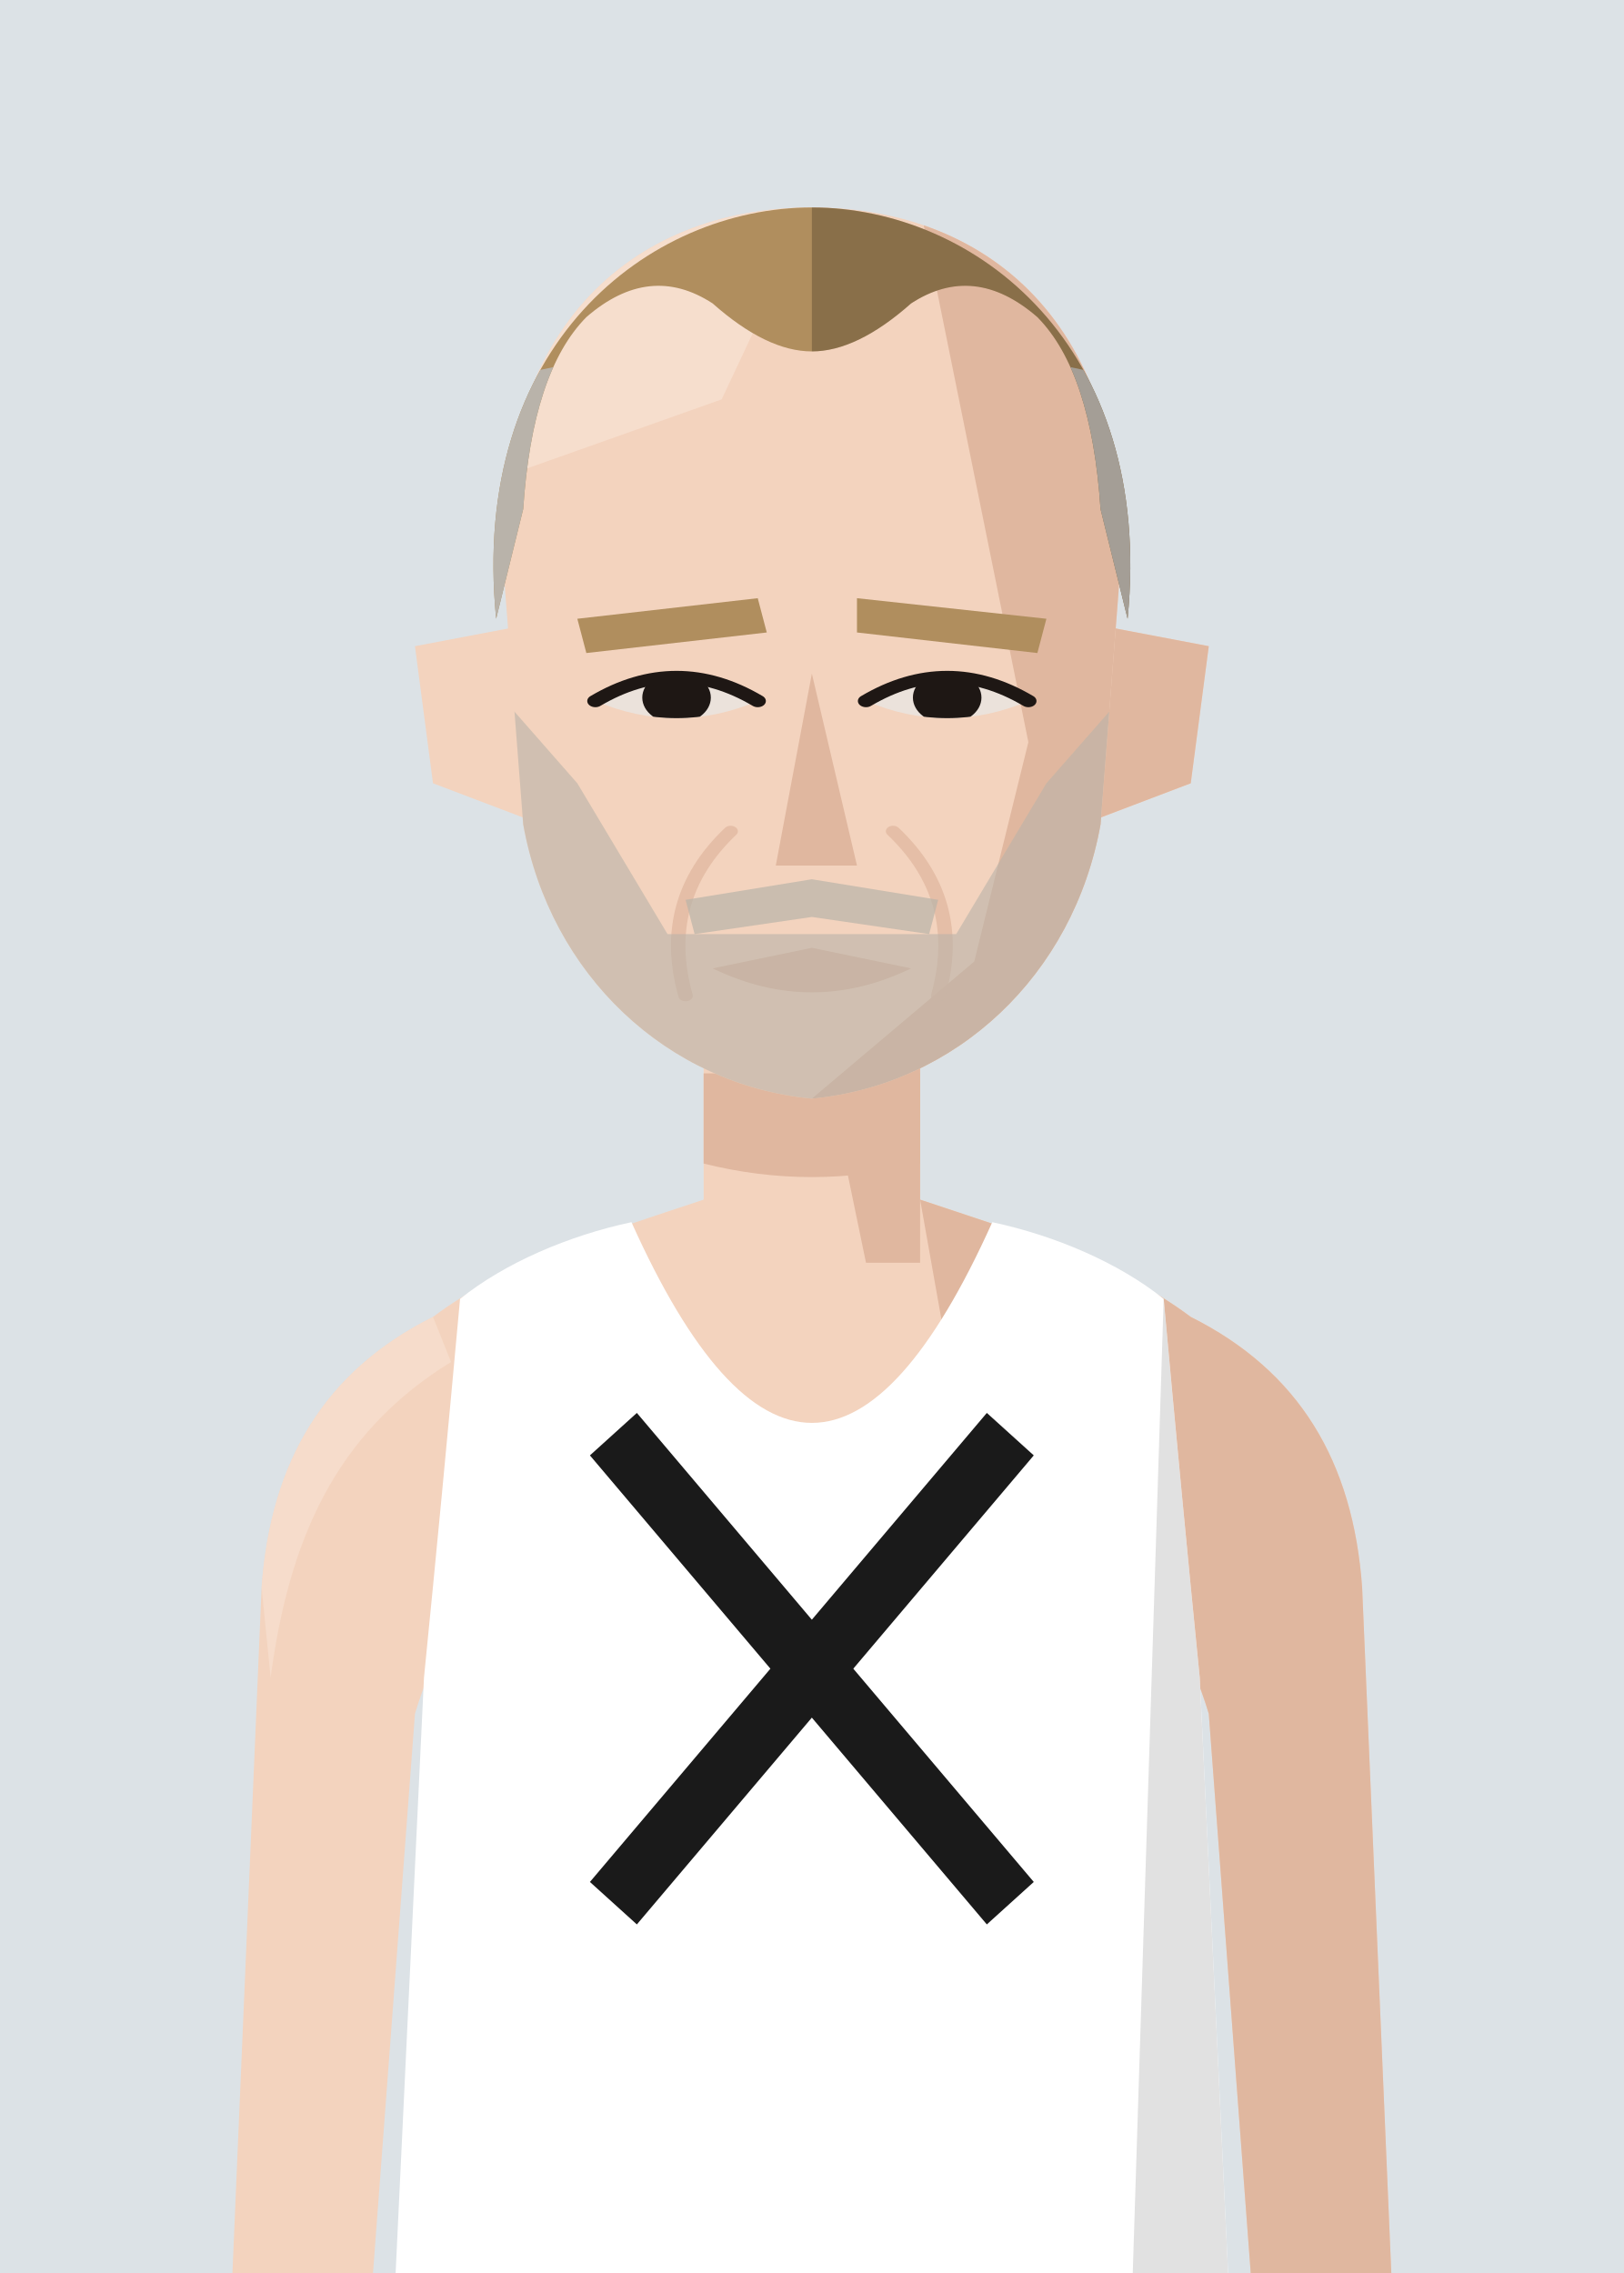
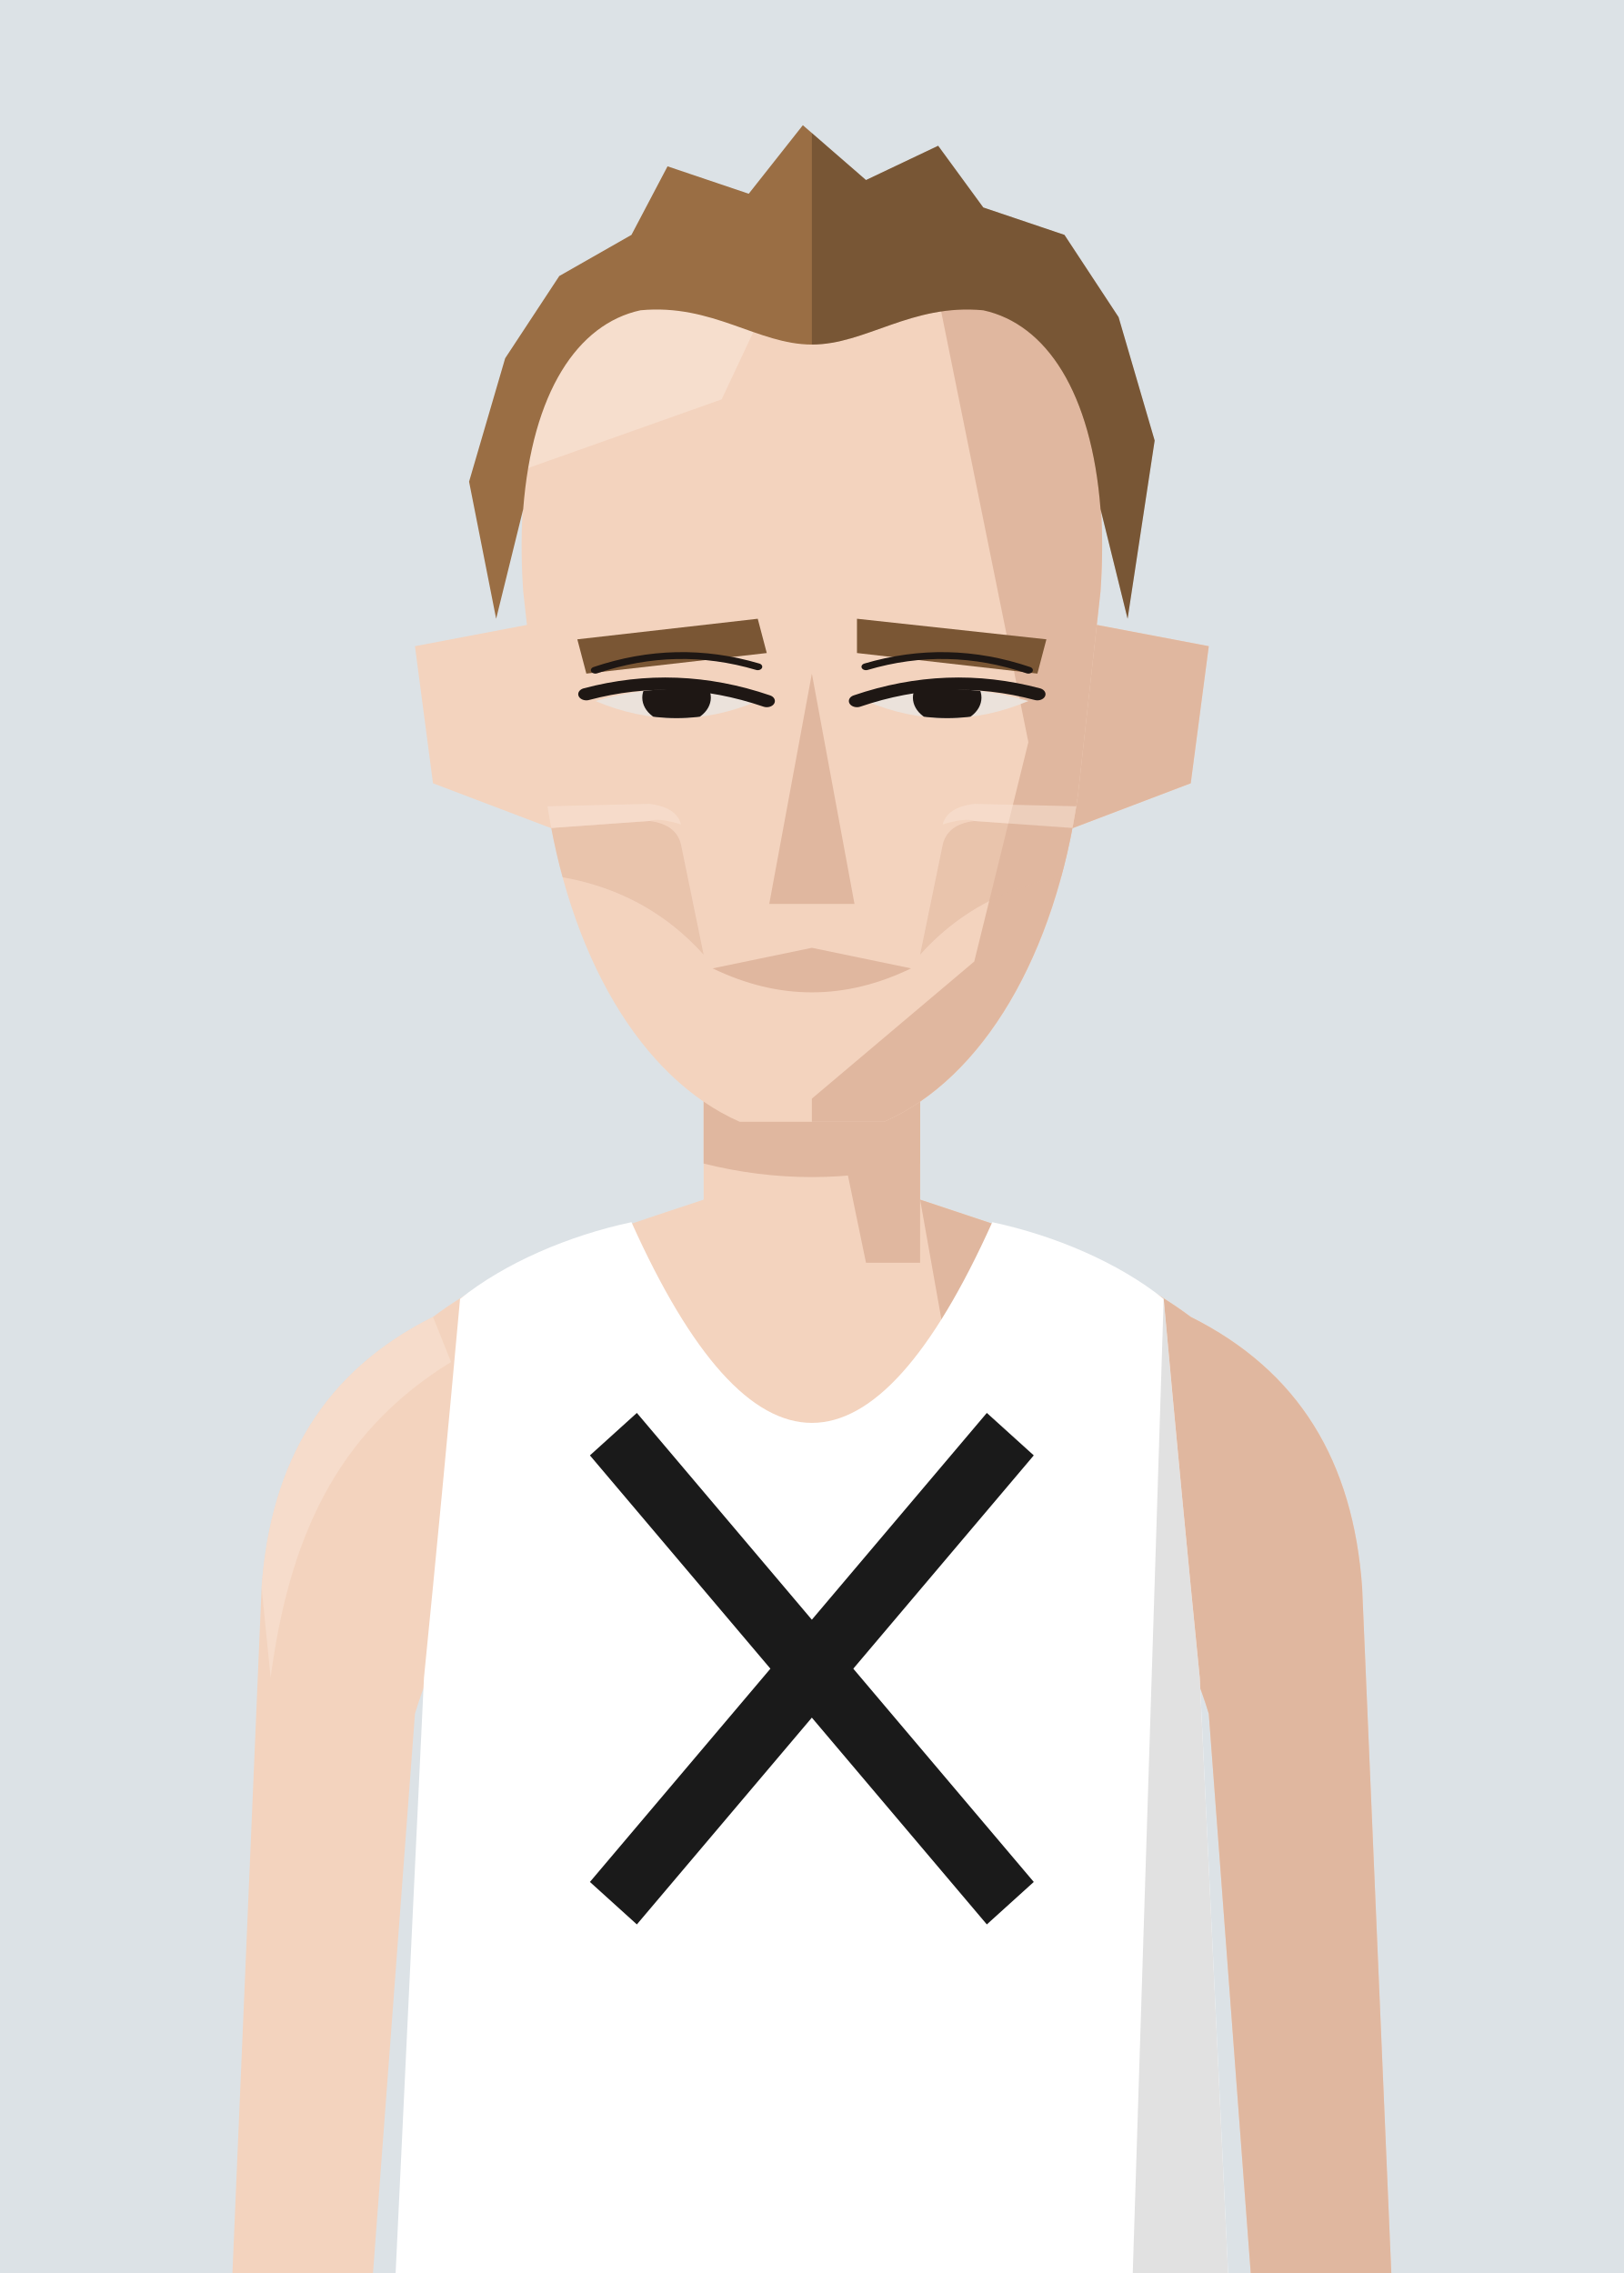
<svg xmlns="http://www.w3.org/2000/svg" viewBox="10 20 180 252">
  <defs>
    <clipPath id="vf">
      <path d="M53,330 L57,246 Q59,226 61,204 C66,200 73,197 80,195.5 Q100,240 120,195.5 C127,197 134,200 139,204 Q141,226 143,246 L147,330 Z" />
    </clipPath>
    <clipPath id="hf">
-       <path d="M66,96 C64,58 80,40 100,40 C120,40 136,58 134,96 L132,130 C129,152 116,168 100,170 C84,168 71,152 68,130 Z" />
+       <path d="M68,96 C66,58 81,40 100,40 C119,40 134,58 132,96 L129.5,125.68 C127,149 119,167.02 108,173.38 L92,173.38 C81,167.02 73,149 70.5,125.68 Z" />
    </clipPath>
    <clipPath id="rf">
      <rect x="100" y="0" width="100" height="300" />
    </clipPath>
    <clipPath id="ef">
-       <path d="M76,112 Q85,105 94,112 Q85,117 76,112 Z" />
-       <path d="M106,112 Q115,105 124,112 Q115,117 106,112 Z" />
+       <path d="M76,112 Q85,108.5 94,112 Q85,117 76,112 Z" />
+       <path d="M106,112 Q115,108.5 124,112 Q115,117 106,112 Z" />
    </clipPath>
    <clipPath id="cf">
      <rect x="0" y="92" width="200" height="300" />
    </clipPath>
  </defs>
  <rect width="200" height="280" fill="#DCE2E6" />
  <g transform="translate(0,-40)">
    <rect x="88" y="171" width="24" height="37" fill="#F3D3BE" />
    <path d="M88,193 C76,197 66,200 58,206 C46,212 40,222 39,236 L35,330 L50,330 L56,250 Q59,240 64,238 L136,238 Q141,240 144,250 L150,330 L165,330 L161,236 C160,222 154,212 142,206 C134,200 124,197 112,193" fill="#F3D3BE" />
    <g fill="#E0B79F">
      <path d="M112,193 C124,197 134,200 142,206 C154,212 160,222 161,236 L165,330 L150,330 L144,250 Q141,240 136,238 L120,238 Z" />
      <path d="M58,206 C46,212 40,222 39,236 L40,246 C42,231 47,219 60,211 Z" fill="#F8E2D3" opacity=".6" />
      <polygon points="100,171 112,171 112,200 106,200" />
      <path d="M88,179 L112,179 L112,189 Q100,192 88,189 Z" />
    </g>
    <g transform="translate(0,83) scale(1,0.76) translate(0,-40)">
      <g fill="#F3D3BE">
        <path d="M72,100 L56,104 L58,124 L74,132 Z" />
        <path d="M128,100 L144,104 L142,124 L126,132 Z" />
        <path d="M128,100 L144,104 L142,124 L126,132 Z" fill="#E0B79F" />
-         <path d="M66,96 C64,58 80,40 100,40 C120,40 136,58 134,96 L132,130 C129,152 116,168 100,170 C84,168 71,152 68,130 Z" />
+         <path d="M68,96 C66,58 81,40 100,40 C119,40 134,58 132,96 L129.5,125.68 C127,149 119,167.02 108,173.38 L92,173.38 C81,167.02 73,149 70.5,125.68 Z" />
      </g>
      <g clip-path="url(#hf)">
        <polygon points="112,40 140,40 140,180 100,180 100,170 118,150 124,118 120,92" fill="#E0B79F" />
        <polygon points="60,40 100,40 90,68 60,82" fill="#F8E2D3" opacity=".7" />
      </g>
-       <g fill="#B08E5E">
-         <polygon points="74,100 94,97 95,102 75,105" />
-         <polygon points="105,97 126,100 125,105 105,102" />
+       <g fill="#7A5634">
+         <polygon points="74,103 94,100 95,105 75,108" />
+         <polygon points="105,100 126,103 125,108 105,105" />
      </g>
      <g fill="#EBE2DB">
-         <path d="M76,112 Q85,105 94,112 Q85,117 76,112 Z" />
-         <path d="M106,112 Q115,105 124,112 Q115,117 106,112 Z" />
+         <path d="M76,112 Q85,108.5 94,112 Q85,117 76,112 Z" />
+         <path d="M106,112 Q115,108.5 124,112 Q115,117 106,112 Z" />
      </g>
      <g clip-path="url(#ef)" fill="#1E1714">
        <circle cx="85" cy="111.5" r="3.8" />
        <circle cx="115" cy="111.5" r="3.8" />
      </g>
      <g fill="none" stroke="#1E1714" stroke-width="1.8" stroke-linecap="round">
-         <path d="M76,112 Q85,105 94,112" />
-         <path d="M106,112 Q115,105 124,112" />
+         <path d="M75,111 Q85,107.5 95,112" />
+         <path d="M105,112 Q115,107.5 125,111" />
      </g>
-       <polygon points="100,108 105,136 96,136" fill="#E0B79F" />
-       <path d="M89,151 L100,148 L111,151 Q100,158 89,151 Z" fill="#E0B79F" />
-       <path d="M91,131 Q83,141 86,155 M109,131 Q117,141 114,155" stroke="#E0B79F" stroke-width="1.6" fill="none" stroke-linecap="round" opacity=".75" />
-       <g clip-path="url(#hf)" fill="#B9B3A8">
-         <path d="M66,112 L74,124 L84,146 L116,146 L126,124 L134,112 L134,180 L66,180 Z" opacity=".6" />
-         <path d="M86,141 L100,138 L114,141 L113,146 L100,143.5 L87,146 Z" opacity=".7" />
-       </g>
-       <g fill="#B08E5E">
-         <path d="M65,100 C62,60 82,40 100,40 C118,40 138,60 135,100 L132,84 Q131,64 125,56 Q118,48 111,54 Q105,61 100,61 Q95,61 89,54 Q82,48 75,56 Q69,64 68,84 Z" />
-         <g clip-path="url(#rf)" fill="#000" opacity=".22">
-           <path d="M65,100 C62,60 82,40 100,40 C118,40 138,60 135,100 L132,84 Q131,64 125,56 Q118,48 111,54 Q105,61 100,61 Q95,61 89,54 Q82,48 75,56 Q69,64 68,84 Z" />
+       <g clip-path="url(#hf)">
+         <g fill="#E0B79F" opacity="0.56">
+           <path d="M66,131 L82,129.5 Q85,130 85.5,133 L88,149 Q79.8,137 66,137 Z" />
+           <path d="M134,131 L118,129.5 Q115,130 114.5,133 L112,149 Q120.2,137 134,137 Z" />
+         </g>
+         <g fill="#F8E2D3" opacity=".55">
+           <path d="M66,127.5 L82,127 Q85,127.5 85.5,130 Q83,129 82,129.5 L66,131 Z" />
+           <path d="M134,127.5 L118,127 Q115,127.5 114.5,130 Q117,129 118,129.5 L134,131 Z" />
        </g>
      </g>
-       <clipPath id="hsf">
-         <path d="M65,100 C62,60 82,40 100,40 C118,40 138,60 135,100 L132,84 Q131,64 125,56 Q118,48 111,54 Q105,61 100,61 Q95,61 89,54 Q82,48 75,56 Q69,64 68,84 Z" />
-       </clipPath>
-       <g clip-path="url(#hsf)">
-         <path d="M40,72 L76,62 L80,120 L40,120 Z" fill="#B9B3AA" />
-         <path d="M160,72 L124,62 L120,120 L160,120 Z" fill="#A49E96" />
+       <g fill="none" stroke="#1E1714" stroke-width="1.0" stroke-linecap="round">
+         <path d="M76,107.5 Q85,103.5 94,107" />
+         <path d="M106,107 Q115,103.5 124,107.5" />
+       </g>
+       <polygon points="100,108 104.725,141.6 95.275,141.6" fill="#E0B79F" />
+       <path d="M89,151 L100,148 L111,151 Q100,158 89,151 Z" fill="#E0B79F" />
+       <g fill="#9A6E44">
+         <path d="M65,100 L62,80 L66,62 L72,50 L80,44 L84,34 L93,38 L99,28 L106,36 L114,31 L119,40 L128,44 L134,56 L138,74 L135,100 L132,84 C131,67 126,57 119,55 C111,54 106,60 100,60 C94,60 89,54 81,55 C74,57 69,67 68,84 Z" />
+         <g clip-path="url(#rf)" fill="#000" opacity=".22">
+           <path d="M65,100 L62,80 L66,62 L72,50 L80,44 L84,34 L93,38 L99,28 L106,36 L114,31 L119,40 L128,44 L134,56 L138,74 L135,100 L132,84 C131,67 126,57 119,55 C111,54 106,60 100,60 C94,60 89,54 81,55 C74,57 69,67 68,84 Z" />
+         </g>
      </g>
    </g>
    <g clip-path="url(#vf)">
      <path d="M53,330 L57,246 Q59,226 61,204 C66,200 73,197 80,195.5 Q100,240 120,195.5 C127,197 134,200 139,204 Q141,226 143,246 L147,330 Z" fill="#ffffff" />
      <g transform="matrix(6.2857 0 0 6.5 37.14 193)">
        <g stroke="#1a1a1a" stroke-width="1.1" stroke-linecap="butt">
          <line x1="6.5" y1="4" x2="13.5" y2="12" />
          <line x1="13.5" y1="4" x2="6.5" y2="12" />
        </g>
      </g>
      <path d="M139,204 Q141,226 143,246 L147,330 L135,330 Z" fill="#000" opacity="0.12" />
    </g>
  </g>
</svg>
